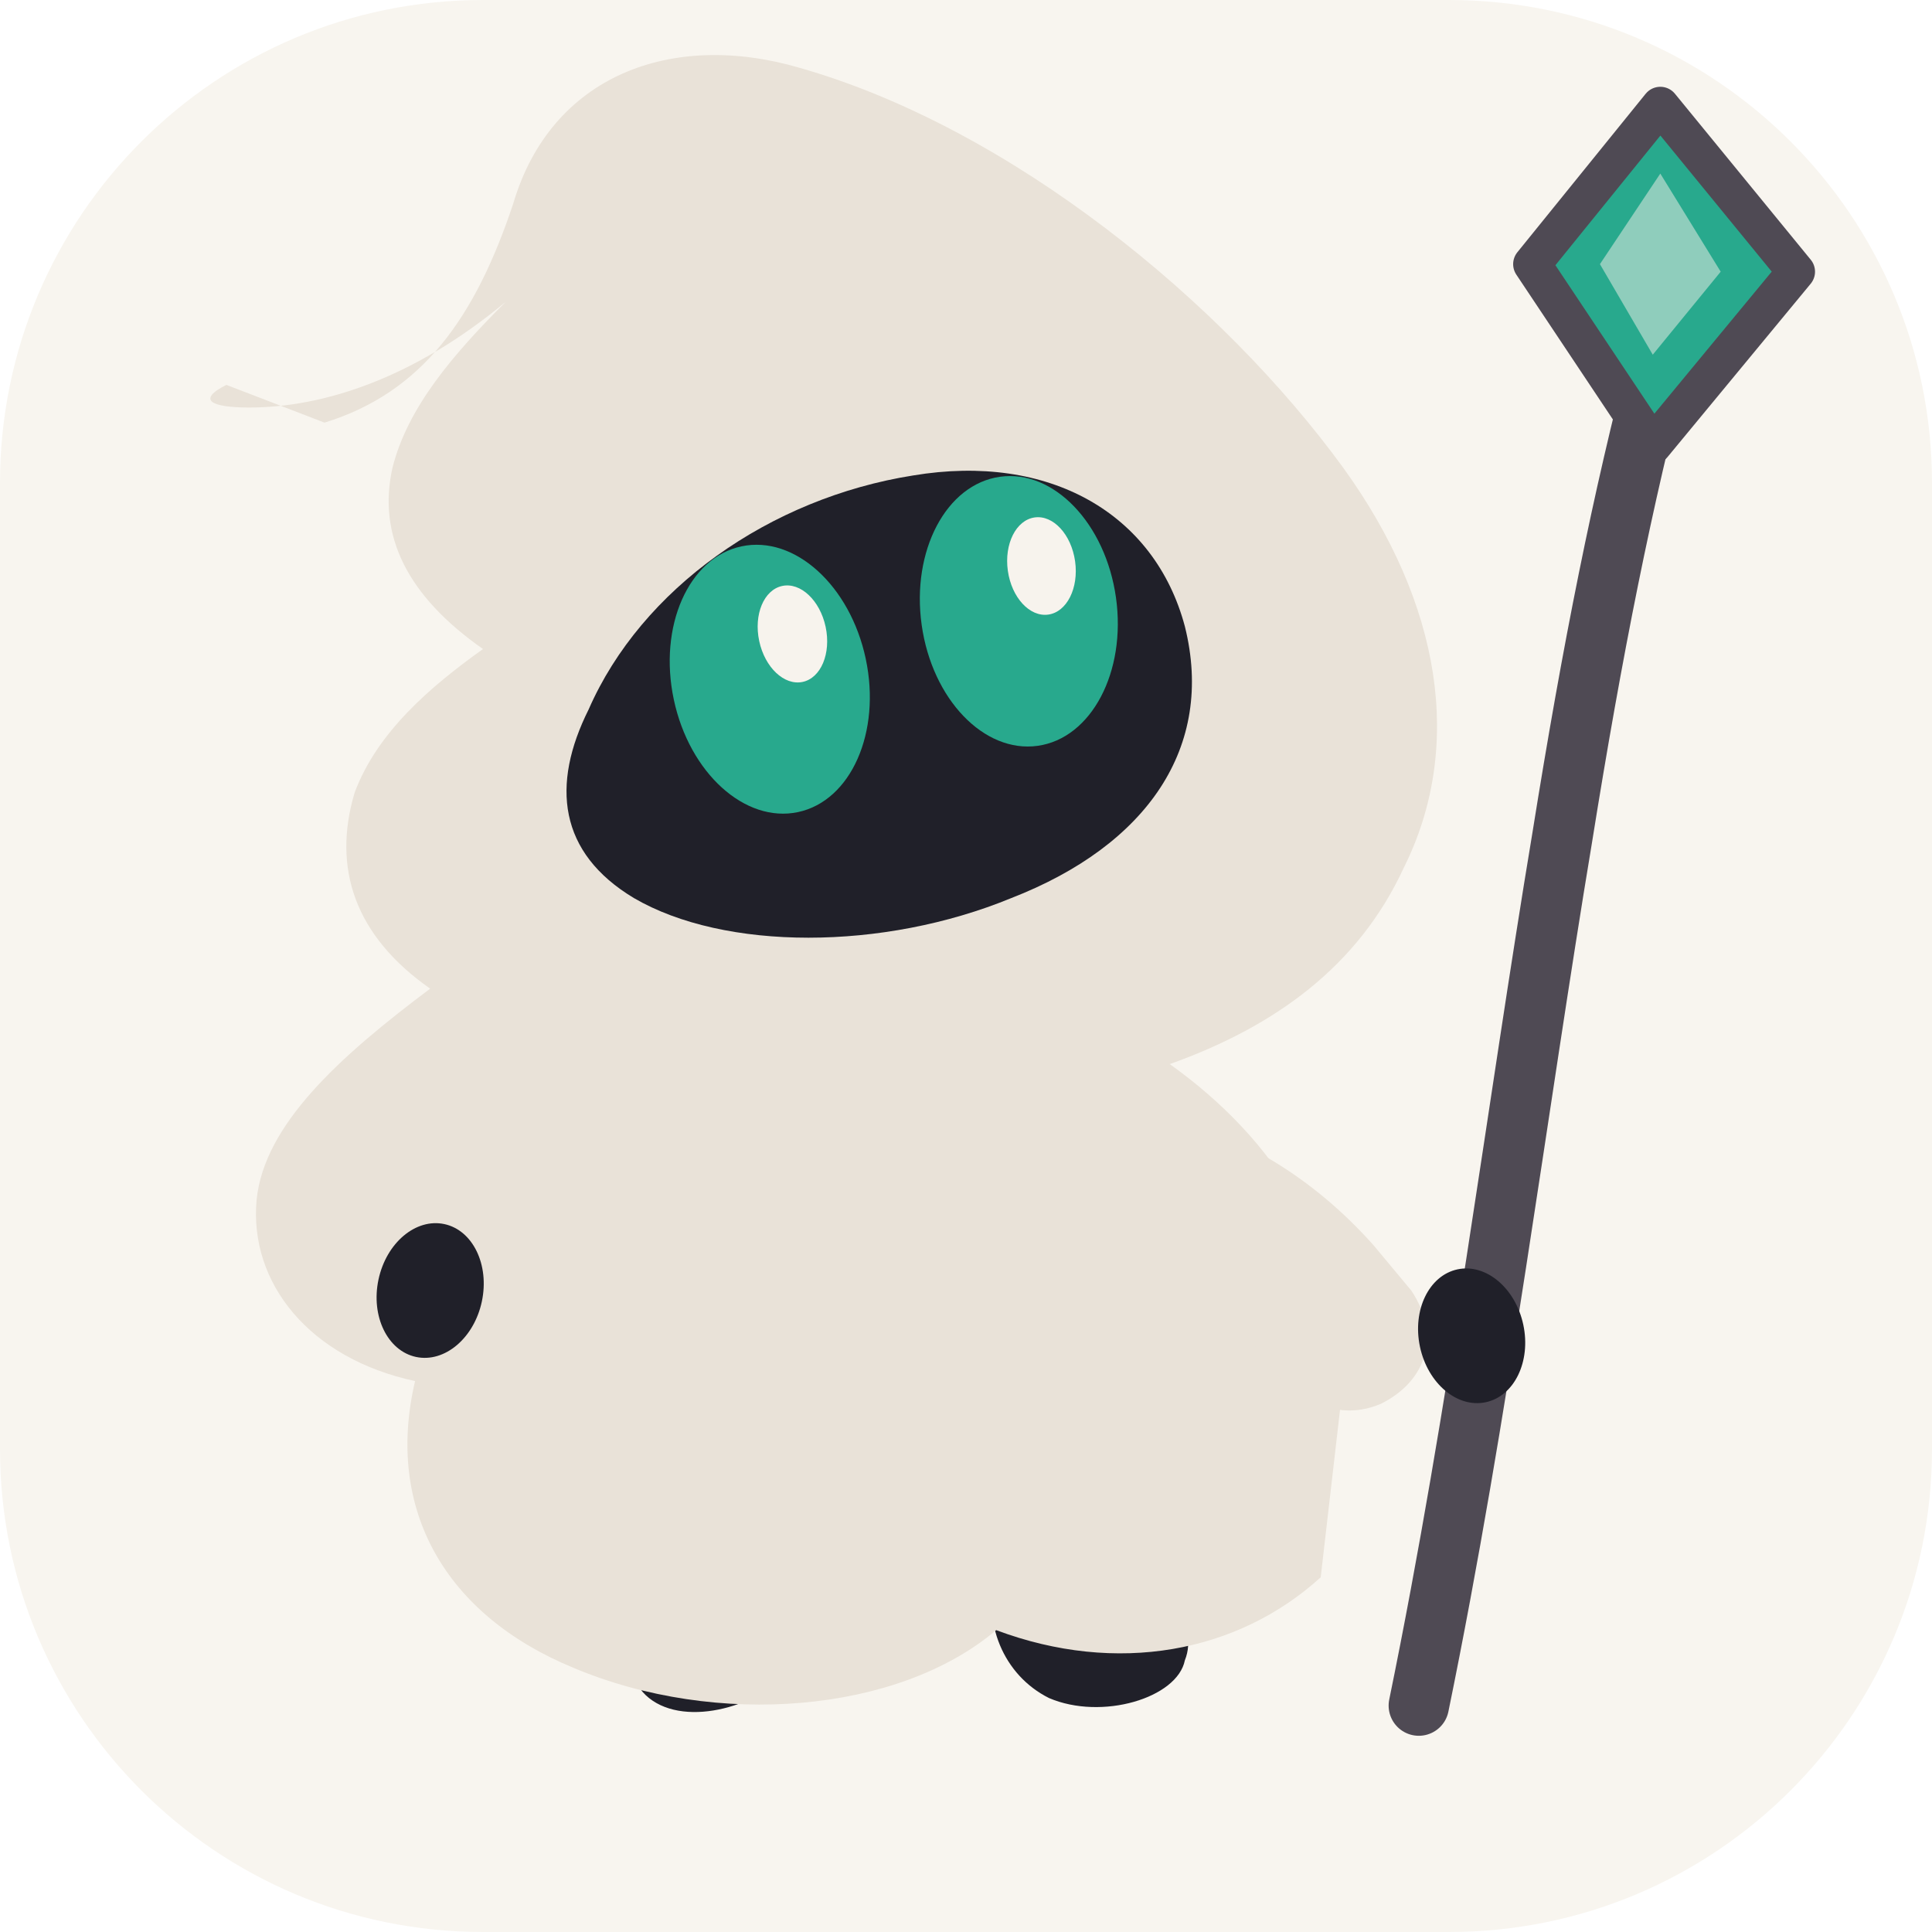
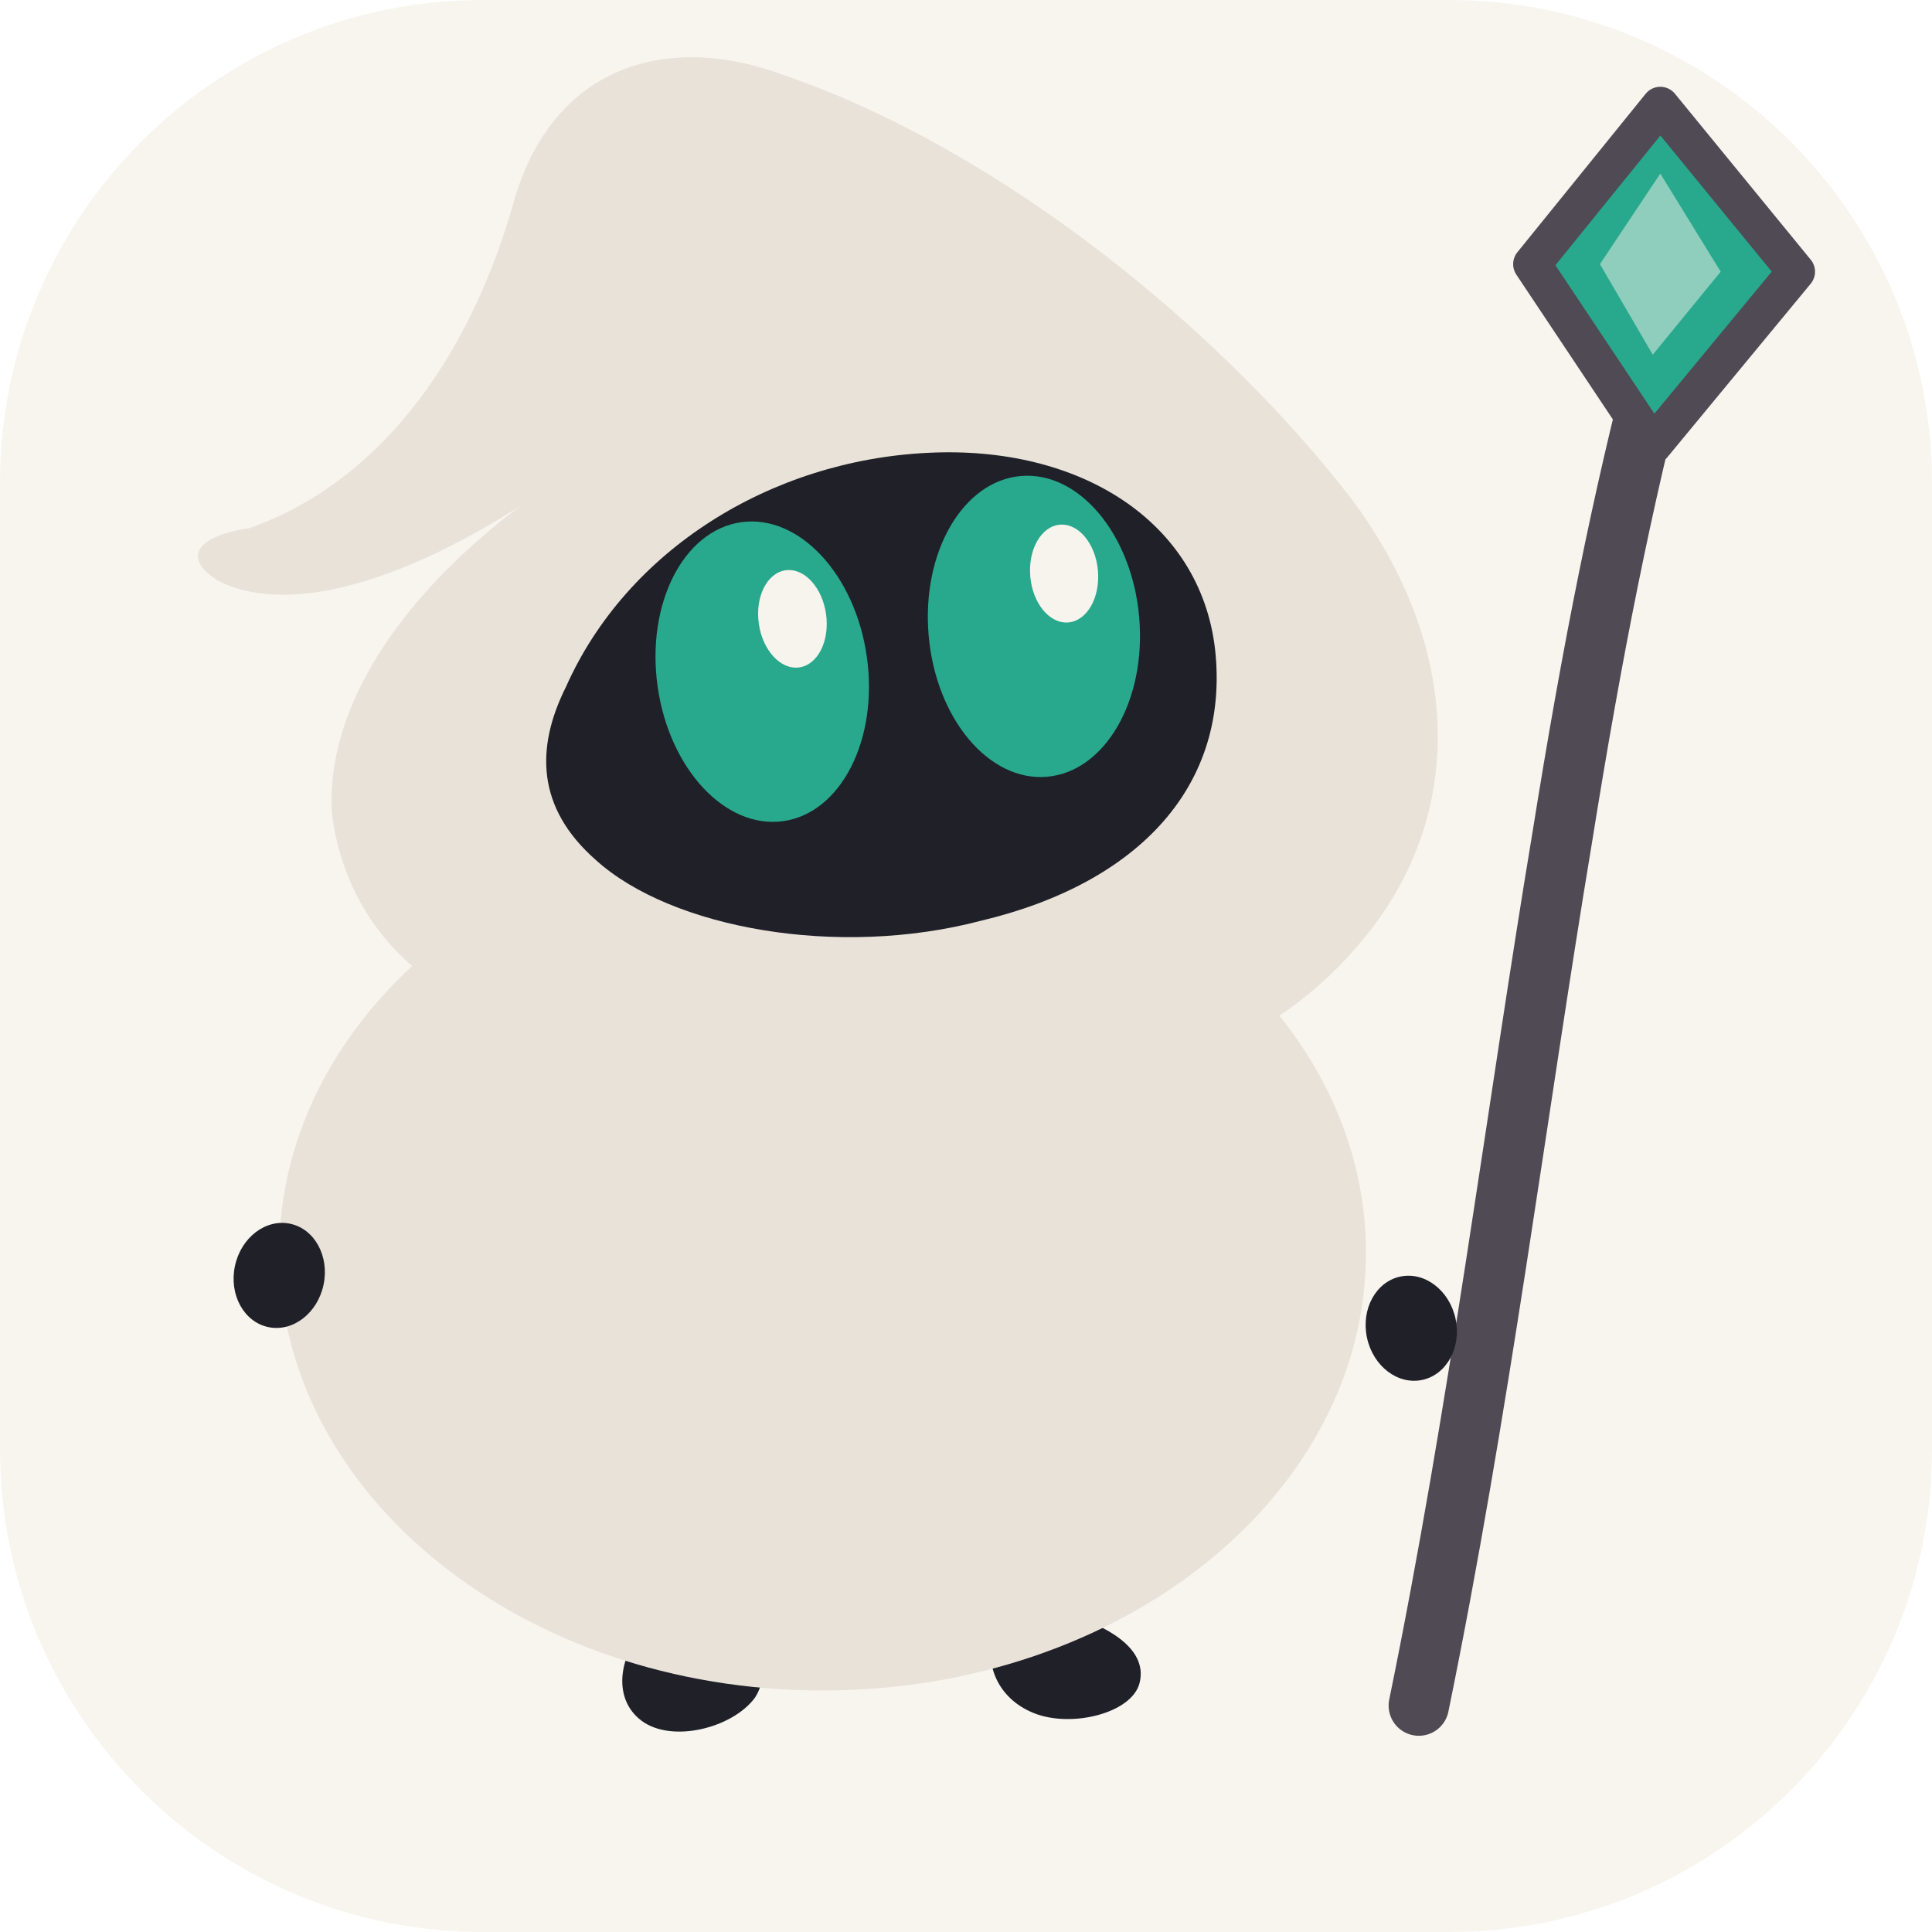
<svg xmlns="http://www.w3.org/2000/svg" viewBox="0 0 256 256">
  <style>
    .bg{fill:#f8f5ef}.cloak{fill:#e9e2d8}.eye{fill:#28a98d}.staff{stroke:#4f4a54}
    @media (prefers-color-scheme:dark){.bg{fill:#09090d}.cloak{fill:#f7f3ed}.eye{fill:#77e8c9}.staff{stroke:#98939d}}
  </style>
  <rect class="bg" width="256" height="256" rx="64" />
-   <path fill="#202029" d="M89 207c-5 5-8 14-3 18 5 4 15 1 19-4 3-5 1-10-3-14l-13 0Zm43 1c-2 7 1 14 7 17 7 3 17 0 18-5 2-5-3-10-11-13l-14 1Z" />
+   <path fill="#202029" d="M86 215c-4 4-5 10-1 13 4 3 12 1 15-3 2-3 1-7-2-10H86Zm46 0c-2 5 0 10 5 12 5 2 13 0 14-4 1-4-3-7-9-9l-10 1Z" />
  <path class="staff" fill="none" stroke-width="8" stroke-linecap="round" d="M188 226c8-39 13-79 19-115 4-25 8-45 13-64" />
  <path class="eye staff" stroke-width="5" stroke-linejoin="round" d="m220 14 18 22-19 23-16-24 17-21Z" />
  <path fill="#f7f3ed" fill-opacity=".5" d="m220 23 8 13-9 11-7-12 8-12Z" />
-   <path class="cloak" d="M43 56c13-4 20-14 25-29 5-17 21-23 38-18 28 8 56 31 72 53 13 18 16 37 8 53-6 13-17 21-31 26 14 10 23 24 23 42l-3 26c-11 10-27 13-43 7-13 11-37 13-56 5-17-7-25-21-21-38-14-3-22-13-21-24 1-10 11-19 23-28-10-7-13-16-10-26 3-8 10-14 17-19-10-7-14-15-12-24 2-8 8-15 15-22-12 10-24 14-34 14-5 0-7-1-3-3Z" />
-   <path class="cloak" d="M67 150c-9 2-16 8-18 15-2 7 2 12 8 13 7 1 13-4 17-11l3-11-10-6Zm87-2c10 2 20 8 28 17l5 6c4 6 2 12-4 15-7 3-13-2-17-8l-17-13 5-17Z" />
-   <ellipse cx="57" cy="171" rx="7" ry="9" fill="#202029" transform="rotate(12 57 171)" />
-   <ellipse cx="195" cy="177" rx="7" ry="9" fill="#202029" transform="rotate(-12 195 177)" />
-   <path fill="#202029" d="M78 94c7-16 24-28 43-31 18-3 32 5 36 20 4 16-5 29-23 36-17 7-38 7-50 0-10-6-11-15-6-25Z" />
-   <ellipse class="eye" cx="102" cy="90" rx="13" ry="18" transform="rotate(-12 102 90)" />
-   <ellipse class="eye" cx="135" cy="81" rx="13" ry="18" transform="rotate(-8 135 81)" />
-   <ellipse cx="105" cy="84" rx="4.5" ry="6.5" fill="#f7f3ed" transform="rotate(-12 105 84)" />
-   <ellipse cx="138" cy="75" rx="4.5" ry="6.5" fill="#f7f3ed" transform="rotate(-8 138 75)" />
+   <ellipse class="cloak" cx="109" cy="166" rx="72" ry="58" />
+   <path class="cloak" d="M33 70c17-6 29-22 35-43C73 9 88 4 104 10c29 10 58 34 75 56 15 20 15 42 2 58-12 15-30 21-49 20l-57-7c-18-3-29-14-31-29-1-14 9-29 25-41-14 9-30 15-40 10-5-3-3-6 4-7Z" />
+   <ellipse cx="37" cy="169" rx="6" ry="7" fill="#202029" transform="rotate(12 37 169)" />
+   <ellipse cx="187" cy="176" rx="6" ry="7" fill="#202029" transform="rotate(-12 187 176)" />
+   <path fill="#202029" d="M75 91c8-18 27-30 48-31 20-1 36 9 38 26 2 18-10 31-31 36-19 5-41 1-51-8-8-7-8-15-4-23Z" />
+   <ellipse class="eye" cx="101" cy="89" rx="14" ry="20" transform="rotate(-8 101 89)" />
+   <ellipse class="eye" cx="137" cy="83" rx="14" ry="20" transform="rotate(-5 137 83)" />
+   <ellipse cx="105" cy="82" rx="4.5" ry="6.5" fill="#f7f3ed" transform="rotate(-8 105 82)" />
+   <ellipse cx="141" cy="76" rx="4.5" ry="6.5" fill="#f7f3ed" transform="rotate(-5 141 76)" />
</svg>
